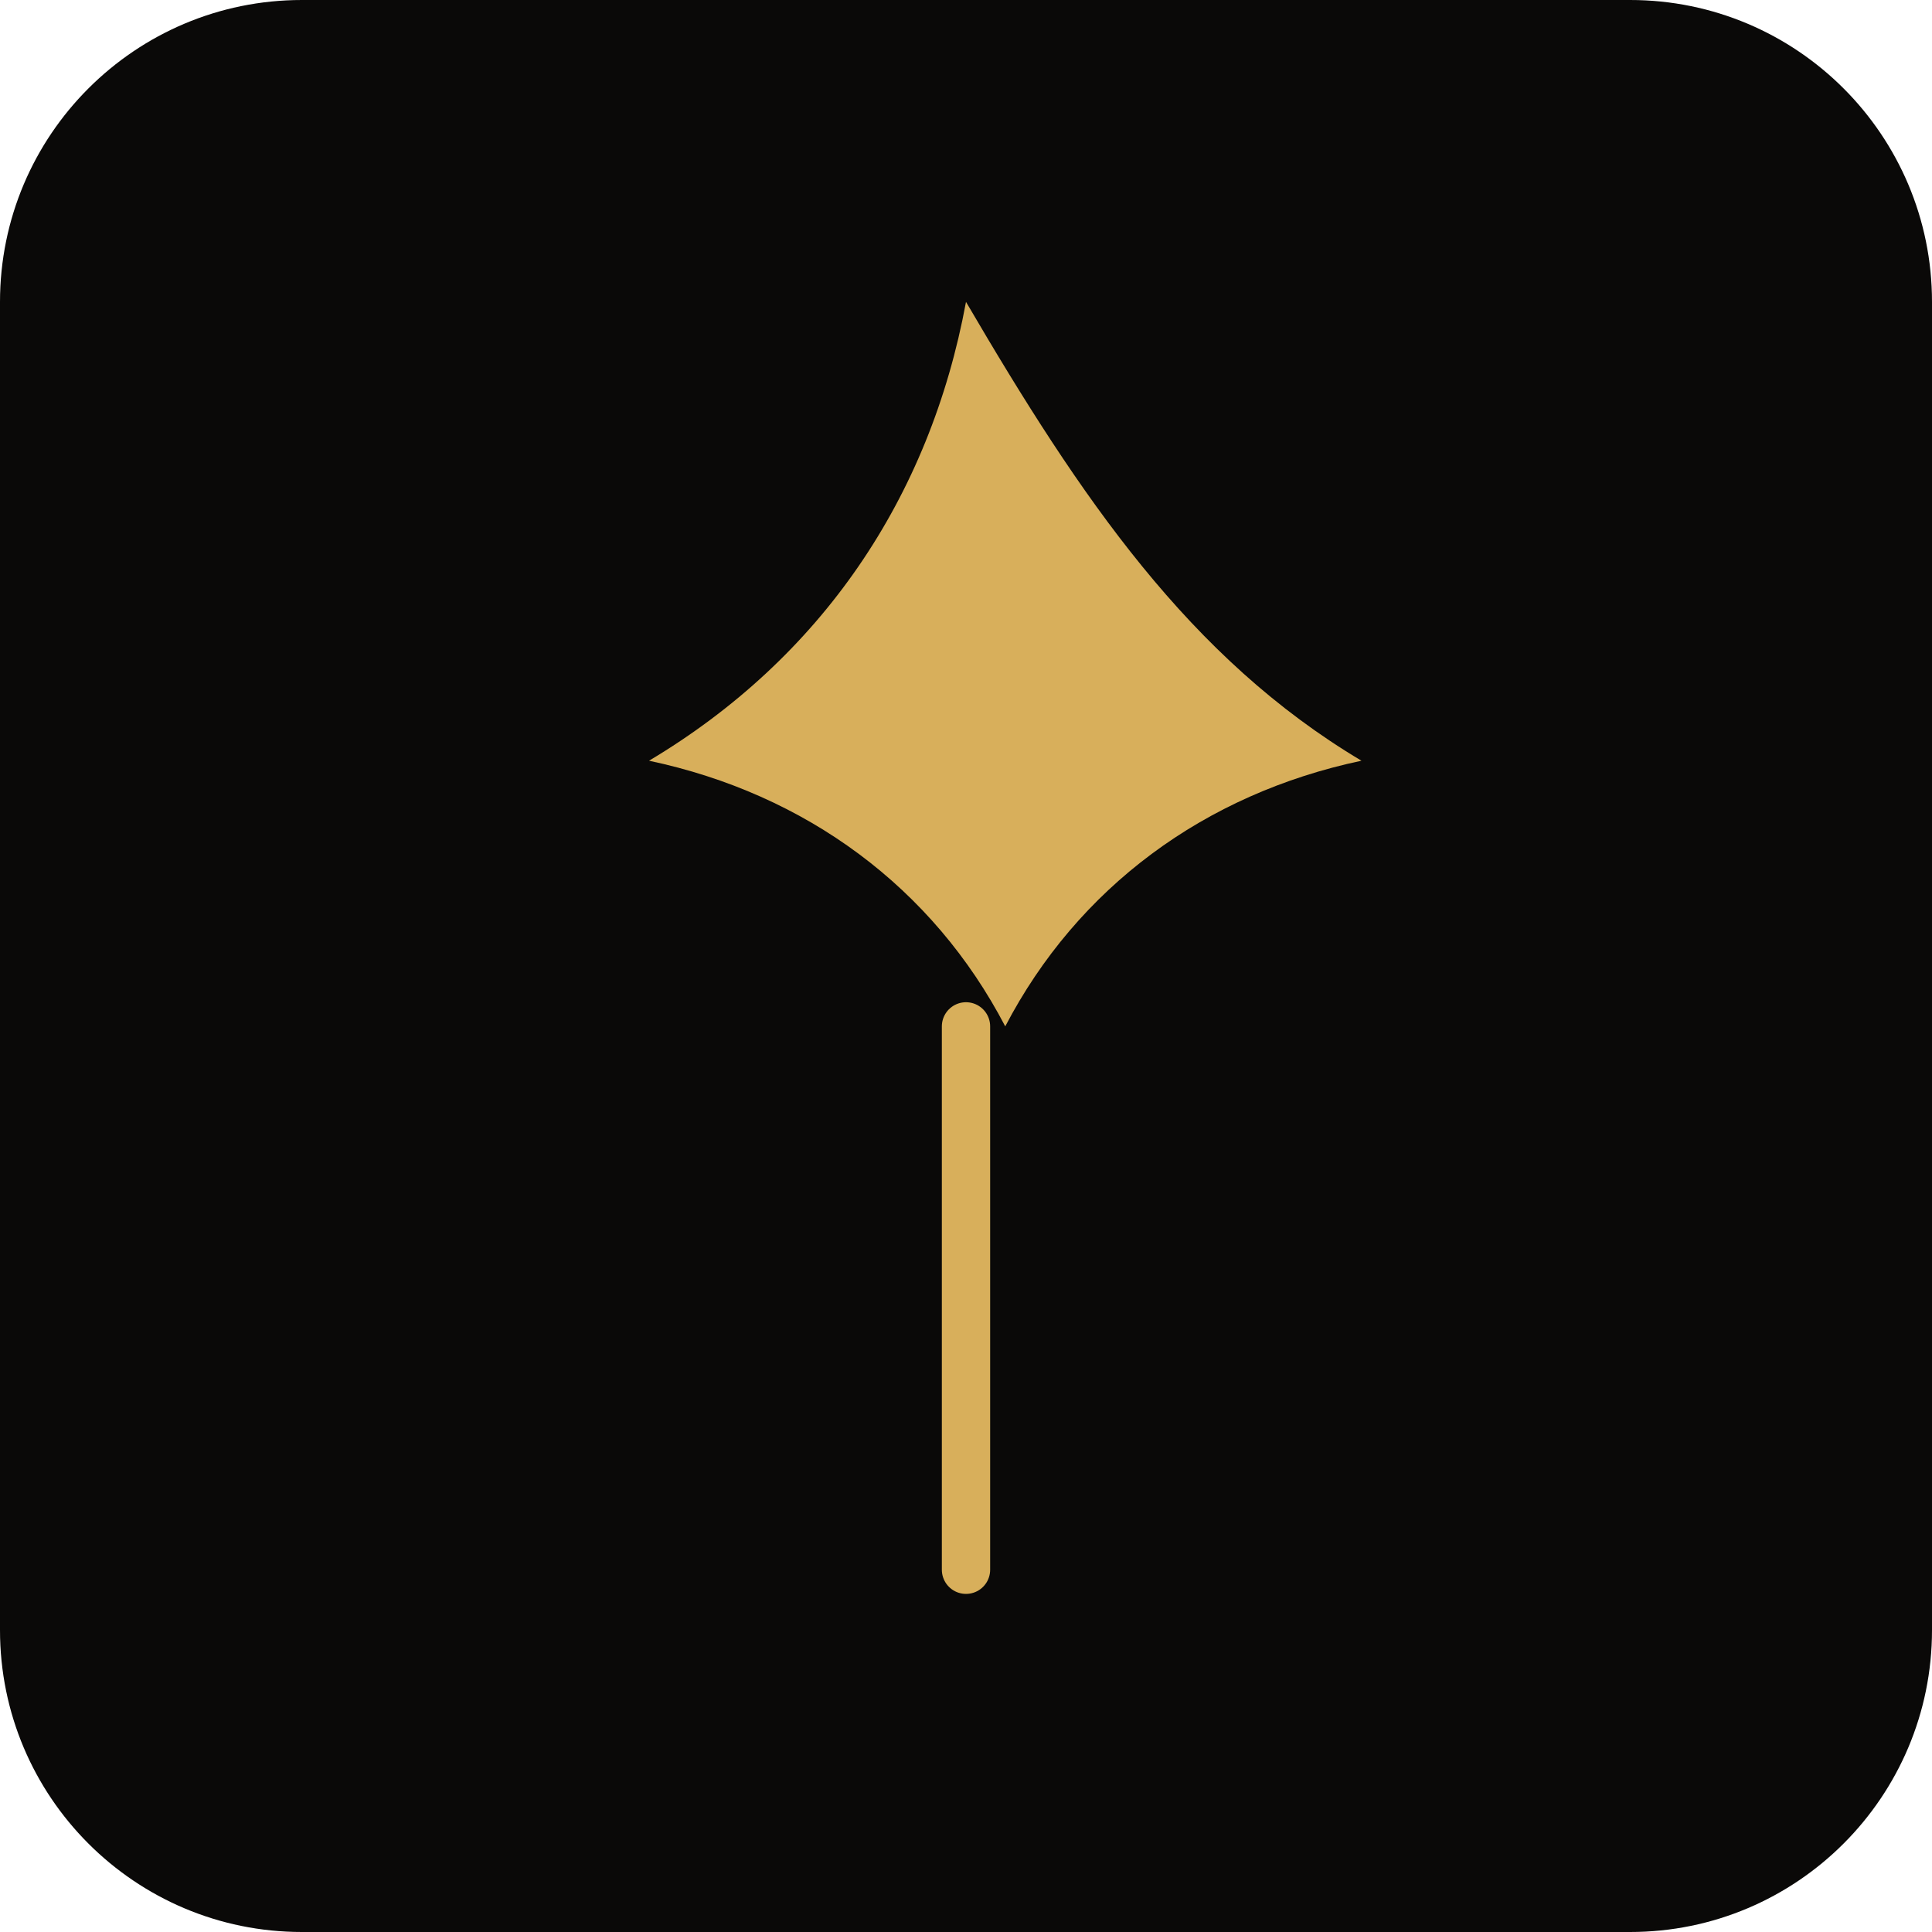
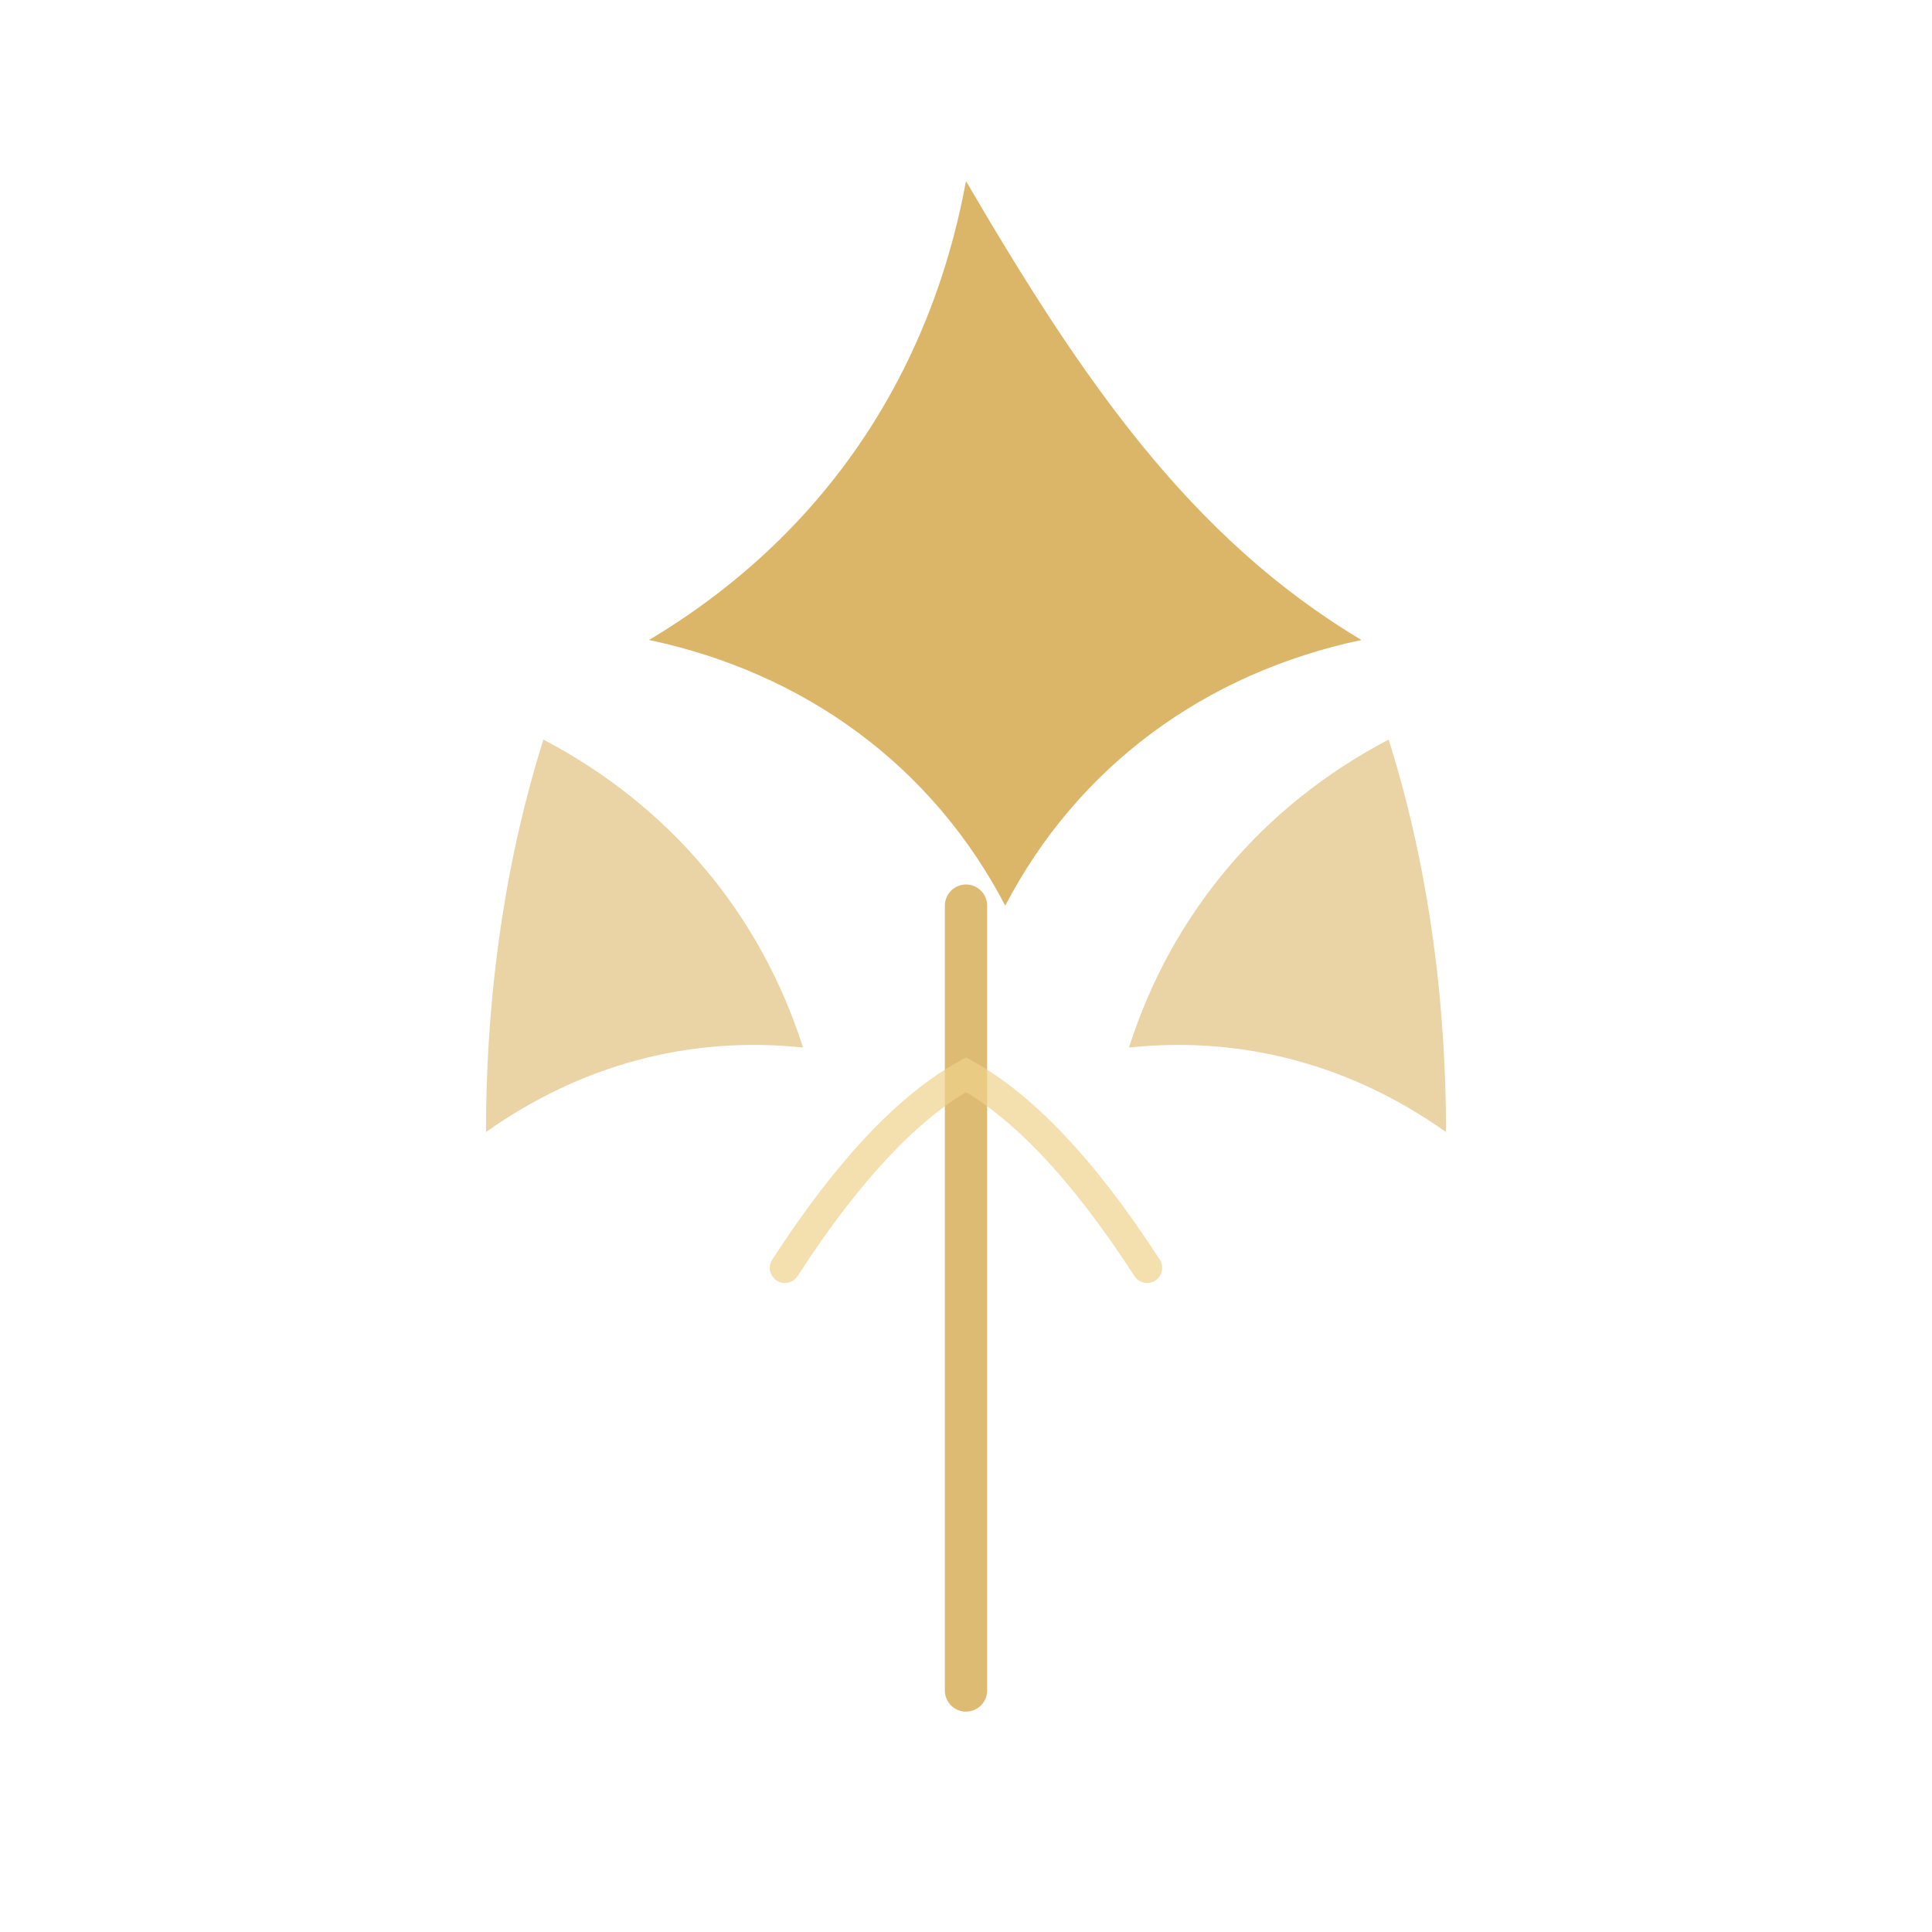
- <svg xmlns="http://www.w3.org/2000/svg" viewBox="0 0 64 64" fill="none">
-   <rect width="64" height="64" rx="10" fill="#0A0908" />
-   <path d="M32 10c-1.2 6.5-4.8 11.8-10.5 15.2 5.2 1.1 9.4 4.2 11.8 8.8 2.4-4.6 6.6-7.7 11.8-8.8C39.4 21.8 35.8 16.5 32 10Z" fill="#D8AF5B" />
-   <path d="M32 34v18" stroke="#D8AF5B" stroke-width="1.6" stroke-linecap="round" />
+ <svg xmlns="http://www.w3.org/2000/svg" viewBox="0 0 64 64" fill="none" role="img" aria-label="Bella Notte">
+   <path d="M32 6c-1.2 6.5-4.8 11.8-10.5 15.2 5.2 1.1 9.4 4.2 11.8 8.8 2.4-4.6 6.6-7.7 11.8-8.8C39.4 17.8 35.8 12.5 32 6Z" fill="#D8AF5B" opacity=".92" />
+   <path d="M18 24.5c4.2 2.2 7.2 5.8 8.6 10.2-3.8-.4-7.4.6-10.5 2.8 0-4.8.7-9.2 1.9-13Z" fill="#D8AF5B" opacity=".55" />
+   <path d="M46 24.5c-4.2 2.2-7.2 5.8-8.6 10.2 3.8-.4 7.4.6 10.5 2.8 0-4.8-.7-9.2-1.9-13Z" fill="#D8AF5B" opacity=".55" />
+   <path d="M32 30v26" stroke="#D8AF5B" stroke-width="1.4" stroke-linecap="round" opacity=".85" />
+   <path d="M26 42c2.2-3.4 4.2-5.4 6-6.4 1.8 1 3.8 3 6 6.4" stroke="#F0D18C" stroke-width="1" stroke-linecap="round" opacity=".7" />
</svg>
